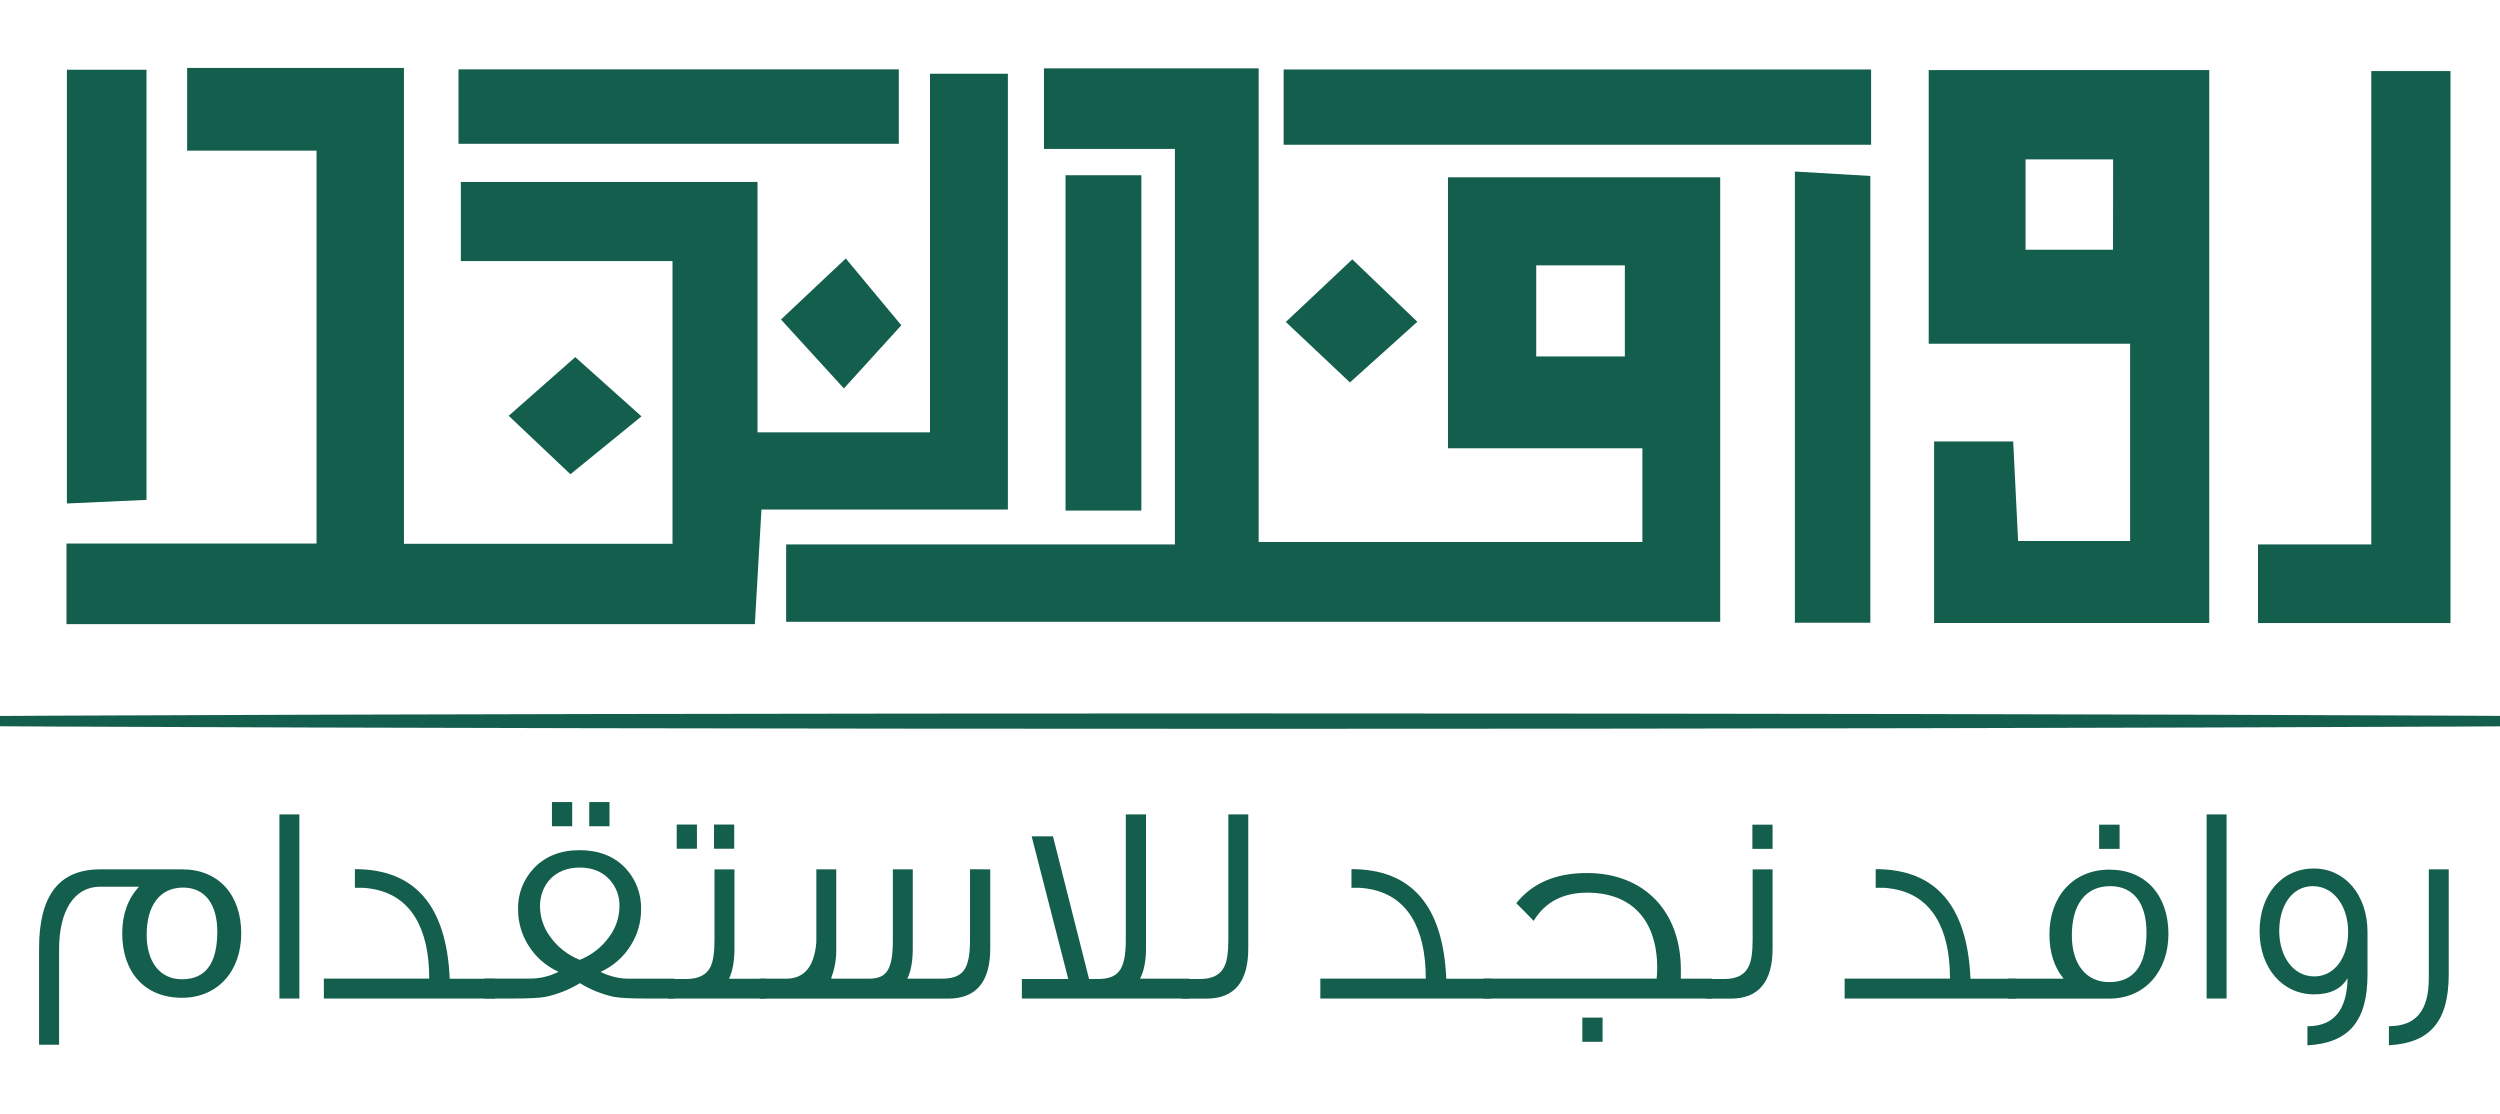
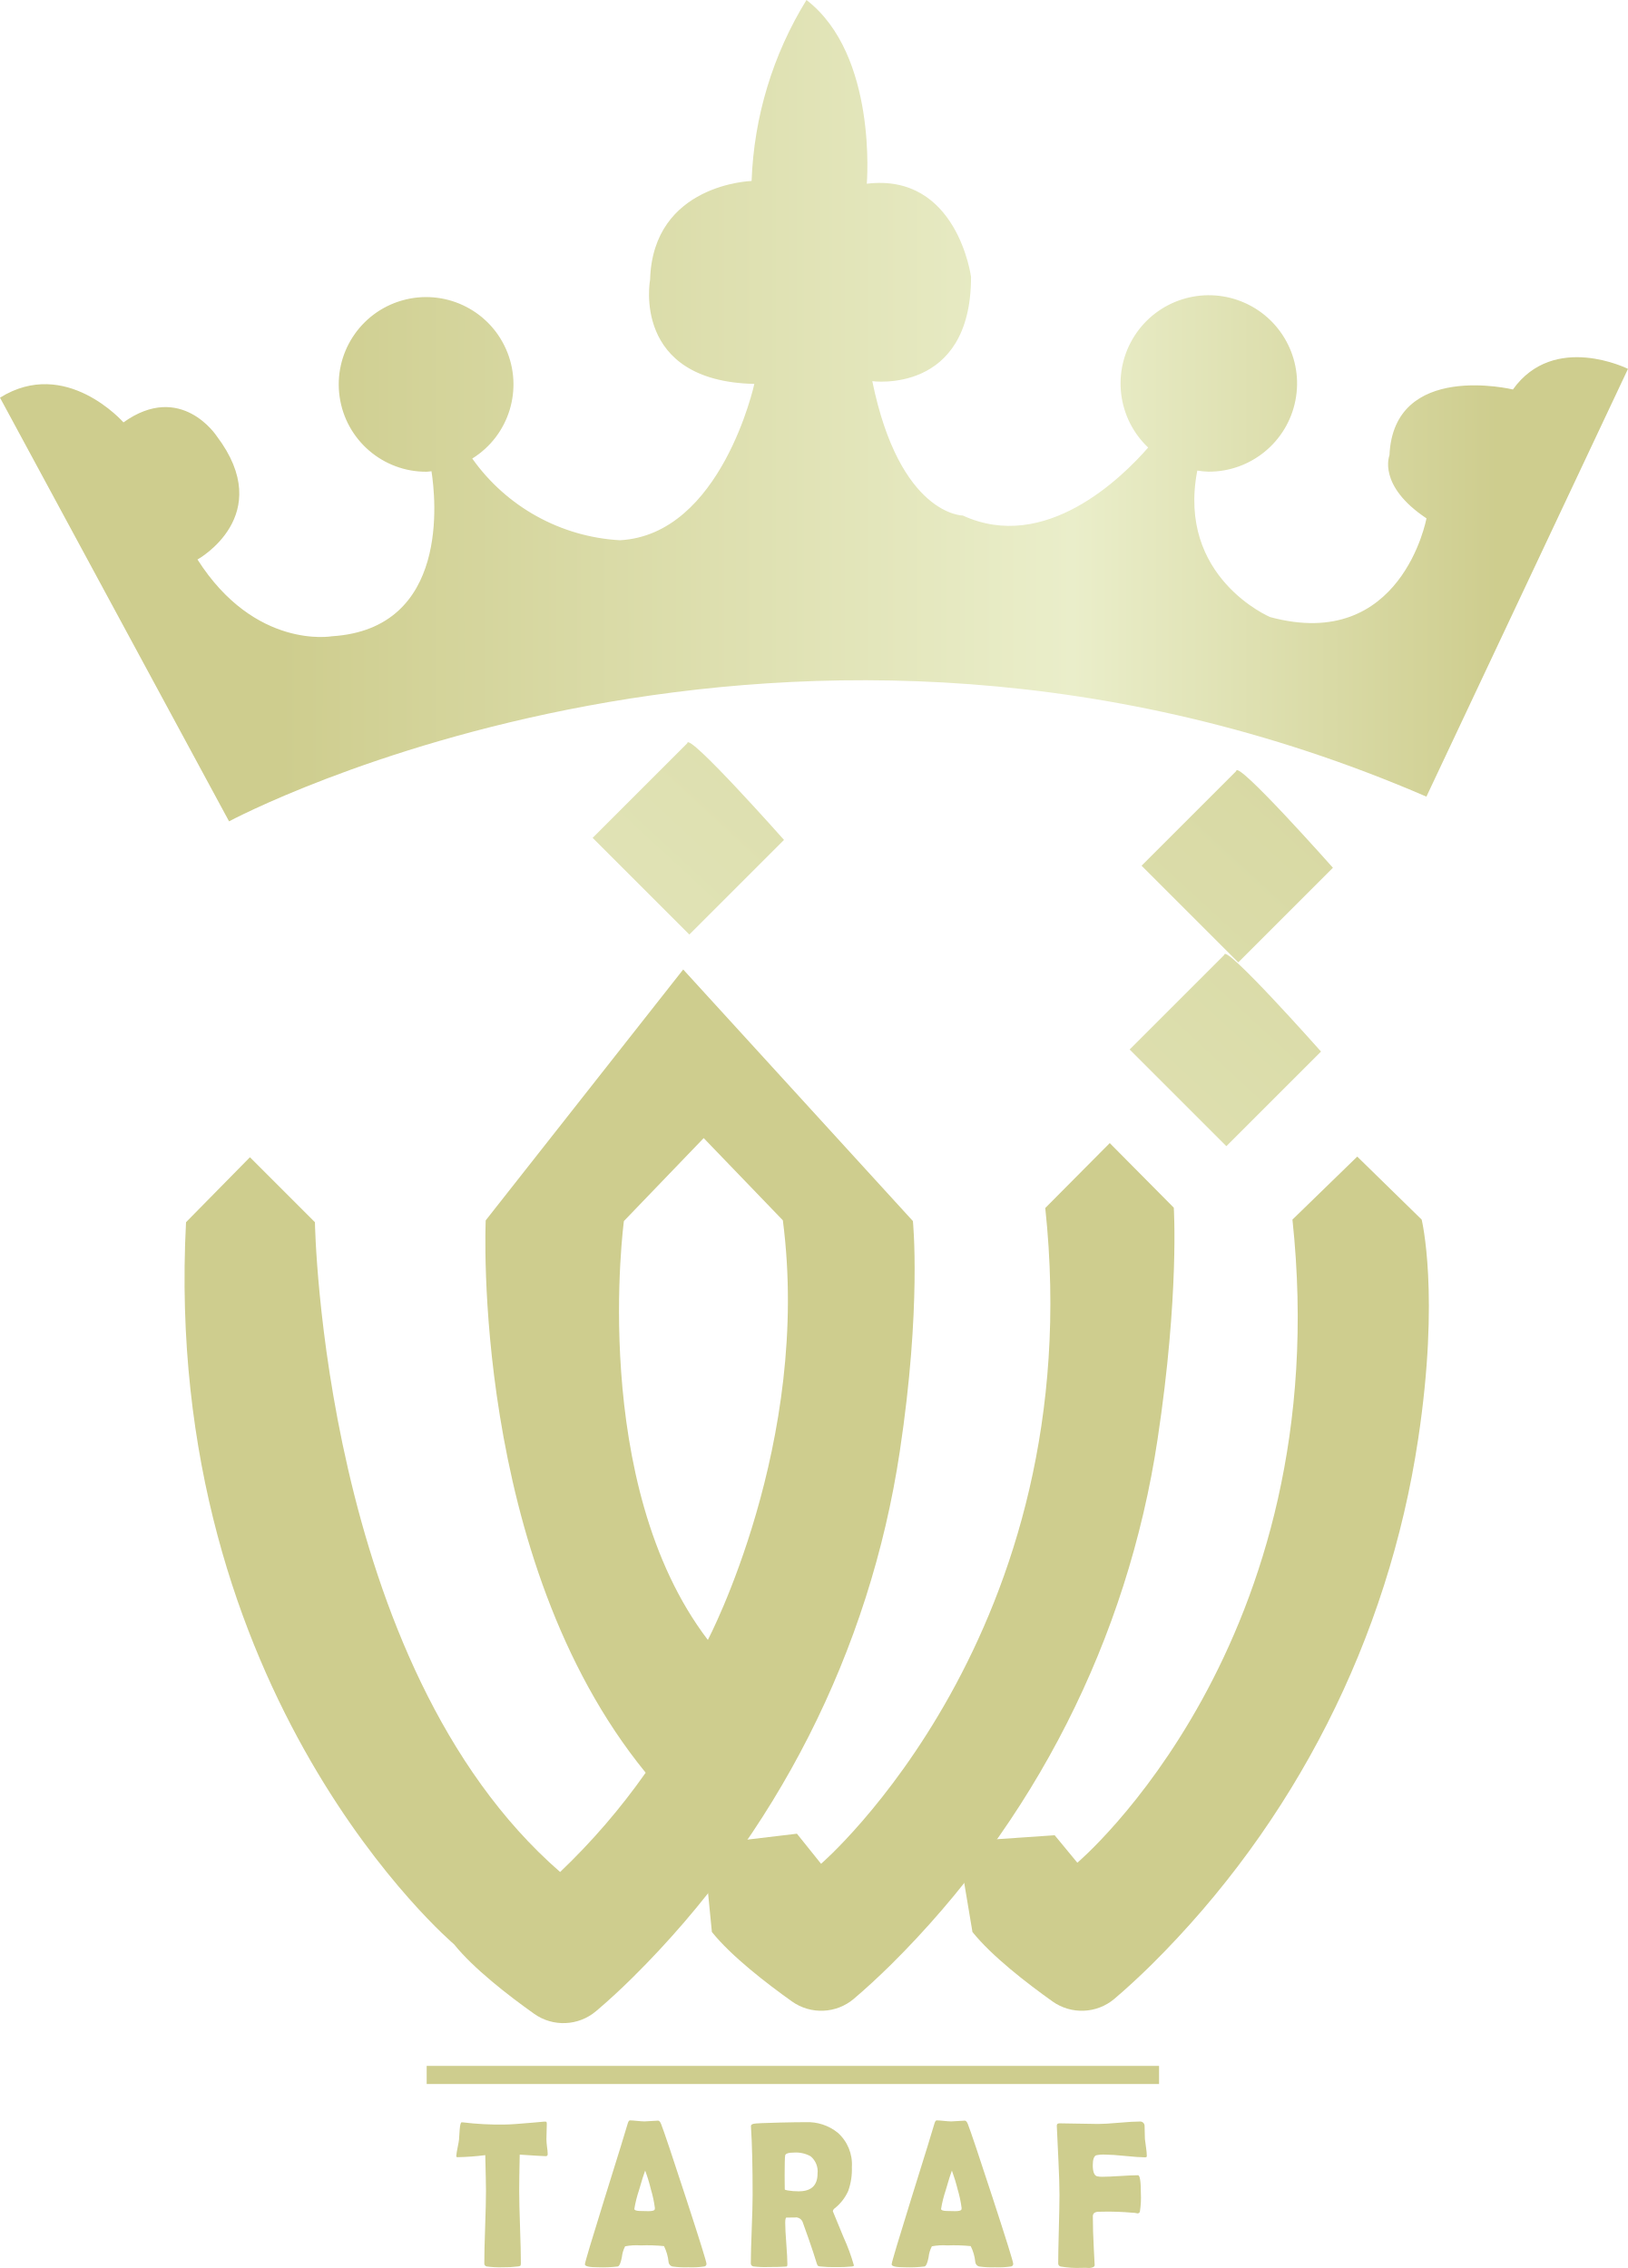
- <svg xmlns="http://www.w3.org/2000/svg" id="Layer_1" data-name="Layer 1" viewBox="0 0 1024 456">
+ <svg xmlns="http://www.w3.org/2000/svg" xmlns:xlink="http://www.w3.org/1999/xlink" width="254.23" height="354.28" viewBox="0 0 254.23 354.28">
  <defs>
-     <style>.cls-1{fill:#145e4e;}</style>
+     <linearGradient id="linear-gradient" x1="0.002" y1="0.5" x2="1" y2="0.5" gradientUnits="objectBoundingBox">
+       <stop offset="0.087" stop-color="#cecd8e" />
+       <stop offset="0.721" stop-color="#cecd8e" />
+     </linearGradient>
+     <linearGradient id="linear-gradient-2" x1="0.001" y1="0.5" x2="1" y2="0.5" xlink:href="#linear-gradient" />
+     <linearGradient id="linear-gradient-3" x1="0" y1="0.5" x2="1" y2="0.5" xlink:href="#linear-gradient" />
+     <linearGradient id="linear-gradient-4" x1="0" y1="0.5" x2="1" y2="0.5" xlink:href="#linear-gradient" />
+     <linearGradient id="linear-gradient-5" x1="-0.001" y1="0.499" x2="1" y2="0.499" xlink:href="#linear-gradient" />
+     <linearGradient id="linear-gradient-6" x1="0.064" y1="0.5" x2="1.258" y2="0.5" gradientUnits="objectBoundingBox">
+       <stop offset="0.087" stop-color="#cecd8e" />
+       <stop offset="0.5" stop-color="#eaeeca" />
+       <stop offset="0.721" stop-color="#cecd8e" />
+     </linearGradient>
+     <linearGradient id="linear-gradient-7" x1="2.602" y1="-92.569" x2="-1.31" y2="80.678" xlink:href="#linear-gradient" />
+     <linearGradient id="linear-gradient-8" x1="5.575" y1="-5.03" x2="-9.399" y2="11.295" xlink:href="#linear-gradient-6" />
+     <linearGradient id="linear-gradient-9" x1="4.344" y1="-3.688" x2="-10.63" y2="12.637" xlink:href="#linear-gradient-6" />
+     <linearGradient id="linear-gradient-10" x1="4.851" y1="-4.241" x2="-10.123" y2="12.085" xlink:href="#linear-gradient-6" />
+     <linearGradient id="linear-gradient-11" x1="2.903" y1="-0.905" x2="-3.173" y2="2.769" xlink:href="#linear-gradient" />
+     <linearGradient id="linear-gradient-12" x1="3.144" y1="-1.024" x2="-2.937" y2="2.593" xlink:href="#linear-gradient" />
+     <linearGradient id="linear-gradient-13" x1="2.331" y1="-0.937" x2="-1.593" y2="2.042" xlink:href="#linear-gradient" />
  </defs>
-   <path class="cls-1" d="M311.89,208.71c-1,18-1.83,31.81-2.7,46.93H27.24v-33H129.65V61.72h-53V27.83h88.81V222.75h110V106.92H188.76V74.52H310.27V177.08h70.66V30.21h31.9v178.5Z" />
-   <ellipse class="cls-1" cx="514.77" cy="295.37" rx="697.54" ry="3.15" />
-   <path class="cls-1" d="M924.88,223h46.4V29.11h32.44V255.2H924.88Z" />
-   <path class="cls-1" d="M525.78,59.29V28.46H766.4V59.29Z" />
-   <path class="cls-1" d="M60,204.75l-32.6,1.48V28.56H60Z" />
-   <path class="cls-1" d="M735.18,70.26l30.91,1.82v183H735.18Z" />
-   <path class="cls-1" d="M187.8,58.9V28.41H368.15V58.9Z" />
-   <path class="cls-1" d="M467.5,209.13H436.44V71.78H467.5Z" />
-   <path class="cls-1" d="M235.63,146.27l27.12,24.27-29.1,23.71-25.29-23.94Z" />
-   <path class="cls-1" d="M345.66,159.1l-25.77-28.23c7.89-7.43,16.26-15.31,26.54-25l22.75,27.37Z" />
-   <path class="cls-1" d="M526.67,131.87l27.24-25.64c8.81,8.47,17,16.33,26.63,25.57l-27.61,24.84Z" />
-   <path class="cls-1" d="M593.1,72.62v111h79.62V222H515.55v-194H427.61v33h53.63v162H322v31.69H704.59V72.62ZM665.54,146h-36.3V108.69h36.3Z" />
-   <path class="cls-1" d="M790,28.69V140.8h82.49v80.79H826.61c-.71-14.59-1.32-27.26-2-40.76H792.21v74.35h112.7V28.69Zm75.49,73.6H829.66v-37h35.87Z" />
-   <path class="cls-1" d="M98.81,382.33c0,15.63-9.8,26.36-24.26,26.36-15.63,0-24.49-10.85-24.49-26.36,0-7.82,2.33-14.23,6.88-19.13H41c-10.61,0-16.8,9.8-16.8,25.66v39.07H16V388.4c0-21.7,8.28-32.31,25-32.31H74.67C89.48,356.09,98.81,366.47,98.81,382.33Zm-9.8-.7c0-11.2-5-18.08-14-18.08-9.57,0-14.93,7.35-14.93,19.36,0,11,5.36,18.2,14.46,18.2C84.23,401.11,89,394.58,89,381.63Z" />
-   <path class="cls-1" d="M122.62,409h-8.17V333.58h8.17Z" />
-   <path class="cls-1" d="M202.75,409h-70.1v-8.17h43.16c0-10.38-1.87-18.77-5.72-25.07-4.66-7.58-11.9-11.55-21.58-12.13h-3.15V356q36.91,0,38.84,44.9h18.55Z" />
-   <path class="cls-1" d="M276.35,409H264.81c-6.53,0-11-.23-13.42-.7a44.49,44.49,0,0,1-13.88-5.6,44.9,44.9,0,0,1-14,5.6c-2.45.47-6.88.7-13.53.7H198.44v-8.17h18.43a25.63,25.63,0,0,0,11.9-2.79,28.12,28.12,0,0,1-12.37-10.85,27.55,27.55,0,0,1-4.2-14.7,23.43,23.43,0,0,1,6.42-16.79c4.67-5,11-7.47,18.78-7.47s14.23,2.45,18.89,7.47a23.8,23.8,0,0,1,6.3,16.79,27.55,27.55,0,0,1-4.2,14.7A28,28,0,0,1,246,398.08a25.63,25.63,0,0,0,11.9,2.79h18.42Zm-38.84-15.86a27.11,27.11,0,0,0,12.14-9.57,21.14,21.14,0,0,0,4.08-12.25,15.49,15.49,0,0,0-4.2-11.19c-2.92-3.15-7-4.78-12.13-4.78-10.15,0-16.21,7-16.21,15.86a21,21,0,0,0,4,12.24A27.22,27.22,0,0,0,237.51,393.18Zm-3.14-54.71h-8.29v-9.91h8.29Zm15.28,0h-8.29v-9.91h8.29Z" />
-   <path class="cls-1" d="M313.8,409H273.56V401H281c5,0,8.28-1.63,9.91-4.78,1.17-2.22,1.75-5.95,1.75-11.32v-28.8h8.17v32.42c0,5-.7,9.21-2.22,12.36H313.8Zm-28.34-61.35h-8.28v-9.91h8.28Zm15.28,0h-8.28v-9.91h8.28Z" />
-   <path class="cls-1" d="M405.6,356.09v32.42c0,13.65-5.72,20.53-17.26,20.53H311.13v-8.17H322c7.47,0,11.55-5,12.37-14.92V356.09h8.16v32.42a31.75,31.75,0,0,1-2,11.9v.46H355.8c7.46,0,9.91-3.61,9.91-16v-28.8h8.16v32.42c0,5-.69,9.21-2.21,12.36h14c8.74,0,11.66-3.61,11.66-16v-28.8Z" />
-   <path class="cls-1" d="M487.14,409H418.56V401h19l-15-58.43h8.74L446.08,401h3.39c8.51,0,11.66-3.5,11.66-16.1V333.58h8.28v54.93c0,5-.81,9.21-2.45,12.36h20.18Z" />
-   <path class="cls-1" d="M511.29,333.58v54.93c0,13.65-5.71,20.53-17.14,20.53H484V401h7.47c5,0,8.28-1.63,9.91-4.9q1.75-3.15,1.75-11.2V333.58Z" />
-   <path class="cls-1" d="M610.91,409h-70.1v-8.17H584c0-10.38-1.86-18.77-5.71-25.07-4.67-7.58-11.9-11.55-21.58-12.13h-3.15V356q36.91,0,38.84,44.9h18.55Z" />
-   <path class="cls-1" d="M701.31,409H607.65v-8.17h70.92c.11-1.51.23-2.91.23-4.19,0-19.71-10.38-31-28.69-31-9.92,0-17.26,3.85-21.93,11.55-1.17-1.29-3.5-3.62-7.12-7.24,6.65-8.28,16.22-12.36,28.93-12.36,23.21,0,38.49,15.4,38.49,39.66v3.61h12.83Zm-44.9,17.73h-8.29v-9.92h8.29Z" />
-   <path class="cls-1" d="M726.05,356.09v32.42c0,13.65-5.72,20.53-17.15,20.53H698.76V401h7.46c5,0,8.28-1.63,9.91-4.9q1.75-3.15,1.75-11.2v-28.8Zm0-8.4h-8.28v-9.91h8.28Z" />
-   <path class="cls-1" d="M825.66,409h-70.1v-8.17h43.16c0-10.38-1.87-18.77-5.72-25.07-4.66-7.58-11.89-11.55-21.57-12.13h-3.15V356q36.91,0,38.83,44.9h18.55Z" />
-   <path class="cls-1" d="M888.19,382.56c0,15.16-9.57,26.48-24.26,26.48H822.52v-8.17h22.75c-3.85-4.66-5.83-10.73-5.83-18.19,0-15.16,9.44-26.48,24.6-26.48C878.86,356.2,888.19,366.7,888.19,382.56Zm-9-.81c0-11.67-5.25-18.78-14.82-18.78-10.38,0-15.74,7.81-15.74,20.18,0,11.66,5.71,19.12,15.28,19.12C874.08,402.27,879.21,395.39,879.21,381.75Zm-11-34.06h-8.39v-9.91h8.39Z" />
-   <path class="cls-1" d="M912,409h-8.16V333.58H912Z" />
-   <path class="cls-1" d="M969.73,381.75v17.37c0,19-7.47,28.11-24.61,29.05v-7.82c10.73,0,16.21-6.53,16.44-19.71-2.56,4.43-7.11,6.65-13.76,6.65-12.83,0-22.27-10.73-22.27-25.89,0-14.93,9-25.66,22.27-25.66C960.51,355.74,969.73,366.58,969.73,381.75Zm-7.93,0c0-10.5-5.83-18.78-14.46-18.78s-13.77,8.16-13.77,18.31c0,10.61,5.83,18.66,14.35,18.66S961.8,391.89,961.8,381.75Z" />
-   <path class="cls-1" d="M1003,356.09v43c0,19-7.35,28.11-24.5,29.05v-7.82c10.85,0,16.34-6,16.34-19.71V356.09Z" />
+   <g id="logo" transform="translate(-457.091 -216)">
+     <g id="Group_3" data-name="Group 3" transform="translate(-32.489 133.87)">
+       <path id="Path_57" data-name="Path 57" d="M575.11,418.62c0,.21-.1.32-.3.32-.34,0-1.7-.08-4.07-.24-.06,2.7-.08,4.58-.08,5.65,0,1.26.04,3.15.13,5.68s.13,4.42.13,5.68c0,.2-.04.33-.12.38a1.376,1.376,0,0,1-.38.08,17.164,17.164,0,0,1-2.38.13,15.2,15.2,0,0,1-2.45-.13.452.452,0,0,1-.38-.5c0-1.26.04-3.14.13-5.66s.13-4.4.13-5.66c0-.83-.04-2.69-.11-5.57a39.437,39.437,0,0,1-4.31.32c-.15,0-.22-.05-.22-.16a9.978,9.978,0,0,1,.19-1.23c.15-.75.23-1.2.24-1.36.03-.5.06-1,.1-1.5.06-.8.17-1.2.32-1.2.02,0,.08,0,.19.01a46.657,46.657,0,0,0,6.47.34c.81,0,2.3-.1,4.49-.3,1.17-.11,1.76-.16,1.77-.16.18,0,.28.01.31.04a.621.621,0,0,1,.06.31q0,.435-.03,1.2c-.02.57-.03.96-.03,1.2a11.152,11.152,0,0,0,.09,1.18A7.749,7.749,0,0,1,575.11,418.62Z" fill="url(#linear-gradient)" />
+       <path id="Path_58" data-name="Path 58" d="M599.91,435.77a.409.409,0,0,1-.34.4,13.6,13.6,0,0,1-2.52.13,14.005,14.005,0,0,1-2.49-.13.807.807,0,0,1-.58-.72,6.979,6.979,0,0,0-.71-2.46,26.325,26.325,0,0,0-3.62-.11,9.541,9.541,0,0,0-2.45.14,4.792,4.792,0,0,0-.51,1.71c-.17.88-.38,1.36-.62,1.44a19.714,19.714,0,0,1-3.08.13c-1.38,0-2.07-.15-2.07-.46q0-.42,3.05-10.22,3.315-10.605,3.6-11.66c.11-.41.23-.61.38-.61.24,0,.62.03,1.13.08s.89.08,1.14.08.6-.02,1.07-.06.83-.06,1.06-.06c.17,0,.33.18.47.53q.66,1.68,3.87,11.52Q599.915,435.325,599.91,435.77Zm-9.58-14.58q-.285.705-.96,3.06a18.379,18.379,0,0,0-.73,2.93c0,.19.27.3.81.32q.42.03,1.38.03c.59,0,.93-.08.99-.26a.646.646,0,0,0,.03-.22,18.512,18.512,0,0,0-.62-2.91A25.877,25.877,0,0,0,590.33,421.19Z" fill="url(#linear-gradient-2)" />
+       <path id="Path_59" data-name="Path 59" d="M622.93,436.01c0,.07-.09.13-.27.16a20.181,20.181,0,0,1-2.58.1,17.9,17.9,0,0,1-2.4-.1,1.22,1.22,0,0,1-.34-.08c-.06-.03-.12-.14-.19-.32-.13-.42-.33-1.03-.59-1.86q-.525-1.605-1.65-4.72a1.17,1.17,0,0,0-1.12-.69c.27.02-.19.03-1.39.03-.13,0-.2.27-.2.82,0,.72.06,1.81.17,3.25s.17,2.52.17,3.25c0,.18-.04.29-.12.32l-.38.03q-.8.06-2.49.06a14.272,14.272,0,0,1-2.33-.1.464.464,0,0,1-.39-.5c0-1.17.05-2.94.14-5.31s.14-4.14.14-5.33q0-6.765-.25-10.55l-.01-.22c-.01-.18.13-.3.42-.37s1.67-.13,4.13-.19q2.5-.06,3.99-.06a7.479,7.479,0,0,1,5.02,1.65,6.608,6.608,0,0,1,2.2,5.36,10.044,10.044,0,0,1-.57,3.73,7.221,7.221,0,0,1-2.09,2.7.671.671,0,0,0-.31.48c0-.01.55,1.33,1.65,4.01A30.719,30.719,0,0,1,622.93,436.01Zm-5.68-14.35a3.062,3.062,0,0,0-1.08-2.7,4.727,4.727,0,0,0-2.62-.58c-.86,0-1.31.16-1.36.46-.05.36-.08,1.41-.08,3.13,0,.24.01.61.01,1.09s.01.84.01,1.07c0,.05.14.11.43.16a9.7,9.7,0,0,0,1.73.14C616.27,424.44,617.25,423.51,617.25,421.66Z" fill="url(#linear-gradient-3)" />
+       <path id="Path_60" data-name="Path 60" d="M647.81,435.77a.409.409,0,0,1-.34.4,13.6,13.6,0,0,1-2.52.13,14.005,14.005,0,0,1-2.49-.13.807.807,0,0,1-.58-.72,6.979,6.979,0,0,0-.71-2.46,26.325,26.325,0,0,0-3.62-.11,9.541,9.541,0,0,0-2.45.14,4.792,4.792,0,0,0-.51,1.71c-.17.88-.38,1.36-.62,1.44a19.714,19.714,0,0,1-3.08.13c-1.38,0-2.07-.15-2.07-.46q0-.42,3.05-10.22,3.315-10.605,3.6-11.66c.11-.41.23-.61.38-.61.24,0,.62.03,1.13.08s.89.08,1.14.08.6-.02,1.07-.06.83-.06,1.06-.06c.17,0,.33.18.47.53q.66,1.68,3.87,11.52Q647.815,435.325,647.81,435.77Zm-9.58-14.58q-.285.705-.96,3.06a18.379,18.379,0,0,0-.73,2.93c0,.19.27.3.81.32q.42.03,1.38.03c.59,0,.93-.08.99-.26a.646.646,0,0,0,.03-.22,18.512,18.512,0,0,0-.62-2.91A28.23,28.23,0,0,0,638.23,421.19Z" fill="url(#linear-gradient-4)" />
+       <path id="Path_61" data-name="Path 61" d="M668.67,418.94q0,.18-.27.18c-.68,0-1.7-.07-3.07-.21s-2.4-.21-3.09-.21a5.507,5.507,0,0,0-1.51.11c-.33.18-.5.69-.5,1.54,0,1.01.22,1.59.65,1.73a3.329,3.329,0,0,0,.83.08q.93,0,2.79-.12t2.79-.12q.45,0,.45,2.82a13.88,13.88,0,0,1-.15,2.85.364.364,0,0,1-.37.29,3.751,3.751,0,0,0-.85-.11,42.4,42.4,0,0,0-4.37-.16c-.63,0-.99.01-1.07.02q-.69.12-.69.69c0,1.51.05,3.26.16,5.23.09,1.78.13,2.57.13,2.38,0,.28-.28.44-.85.48a8.959,8.959,0,0,0-1.2-.02,15.3,15.3,0,0,1-3.26-.21.477.477,0,0,1-.39-.5c0-1.18.04-2.96.1-5.33s.1-4.15.1-5.33c0-1.41-.06-3.18-.16-5.31-.16-3.3-.25-5.06-.25-5.31l-.01-.19c-.01-.27.13-.4.4-.4.67,0,1.67.02,3.02.05s2.36.05,3.03.05c.72,0,1.8-.06,3.25-.19s2.53-.19,3.25-.19a.685.685,0,0,1,.76.66c0,.46.02,1.15.05,2.06.02.24.08.69.18,1.36A10.032,10.032,0,0,1,668.67,418.94Z" fill="url(#linear-gradient-5)" />
+     </g>
+     <path id="Path_62" data-name="Path 62" d="M725.84,142.97s-18.63-4.5-19.28,10.28c0,0-1.93,4.71,5.78,9.85,0,0-3.86,20.99-24.42,15.42,0,0-14.6-6.18-11.37-22.88a14.076,14.076,0,0,0,1.73.17,13.781,13.781,0,1,0-9.4-3.77c-4.08,4.69-16.09,16.53-28.94,10.62,0,0-9.85,0-14.14-20.99,0,0,15.42,2.14,15.42-16.28,0,0-2.14-16.28-16.28-14.56,0,0,1.71-20.13-9.42-28.7a57.849,57.849,0,0,0-8.57,28.27s-15.42.43-15.85,15.42c0,0-3,15.85,16.28,16.28,0,0-5.14,23.56-20.99,24.42a30.335,30.335,0,0,1-23.06-12.76,13.642,13.642,0,1,0-7.14,2.06c.27,0,.51-.06.77-.08.65,4.14,2.93,24.62-15.55,25.78,0,0-11.99,2.14-20.99-11.99,0,0,12.42-6.85,3-19.28,0,0-5.57-8.57-14.56-2.14,0,0-9-10.28-19.28-3.86l35.77,66.18s87.38-46.91,186.98-3.86l31.48-66.82C743.83,139.76,732.27,133.97,725.84,142.97Z" transform="translate(-32.489 133.87)" fill="url(#linear-gradient-6)" />
+     <rect id="Rectangle_1" data-name="Rectangle 1" width="114.37" height="2.83" transform="translate(523.721 538.71)" fill="url(#linear-gradient-7)" />
+     <path id="Path_63" data-name="Path 63" d="M596.91,198.23l-14.78,14.78,15.1,15.1,14.78-14.78S596.91,196.3,596.91,198.23Z" transform="translate(-32.489 133.87)" fill="url(#linear-gradient-8)" />
+     <path id="Path_64" data-name="Path 64" d="M682.63,202.58l-14.78,14.78,15.1,15.1,14.78-14.78S682.63,200.65,682.63,202.58Z" transform="translate(-32.489 133.87)" fill="url(#linear-gradient-9)" />
+     <path id="Path_65" data-name="Path 65" d="M680.77,231.29l-14.78,14.78,15.1,15.1,14.78-14.78S680.77,229.36,680.77,231.29Z" transform="translate(-32.489 133.87)" fill="url(#linear-gradient-10)" />
+     <path id="Path_66" data-name="Path 66" d="M691.41,272.64l10.12-9.84,10.06,9.84s2.87,11.7-.55,34.3a146.046,146.046,0,0,1-41.7,82.15c-1.92,1.89-3.85,3.67-5.73,5.27a7.888,7.888,0,0,1-9.67.41c-3.99-2.84-9.47-7.07-12.5-10.85l-2.36-14.07,15.2-1.04,3.54,4.29C657.83,373.09,698.48,338.82,691.41,272.64Z" transform="translate(-32.489 133.87)" fill="url(#linear-gradient-11)" />
+     <path id="Path_67" data-name="Path 67" d="M652.81,270.83l10.07-10.14,10,10.09s.89,13.56-2.53,36.16a146.045,146.045,0,0,1-41.7,82.15c-1.92,1.89-3.85,3.67-5.73,5.27a7.888,7.888,0,0,1-9.67.41c-3.99-2.84-9.47-7.07-12.5-10.85l-1.34-13.61,14.62-1.74,3.77,4.7C617.81,373.27,659.87,337.02,652.81,270.83Z" transform="translate(-32.489 133.87)" fill="url(#linear-gradient-12)" />
+     <path id="Path_68" data-name="Path 68" d="M632.14,272.87l-35.87-39.3-30.84,39.19s-2.43,52.69,24.98,86.28a104.052,104.052,0,0,1-13.36,15.51c-37.23-32.39-38.29-101.5-38.29-101.5L528.61,262.9l-9.98,10.15c-3.86,74.11,41.86,112.8,41.86,112.8,3.03,3.78,8.5,8.01,12.5,10.85a7.888,7.888,0,0,0,9.67-.41c1.88-1.59,3.81-3.37,5.73-5.27a146.108,146.108,0,0,0,41.7-82.15C633.51,286.27,632.14,272.87,632.14,272.87ZM600.12,338.3c-18.63-24.42-13.11-65.43-13.11-65.43l12.46-12.96,12.36,12.84C616.34,307.45,600.12,338.3,600.12,338.3Z" transform="translate(-32.489 133.87)" fill="url(#linear-gradient-13)" />
+   </g>
</svg>
